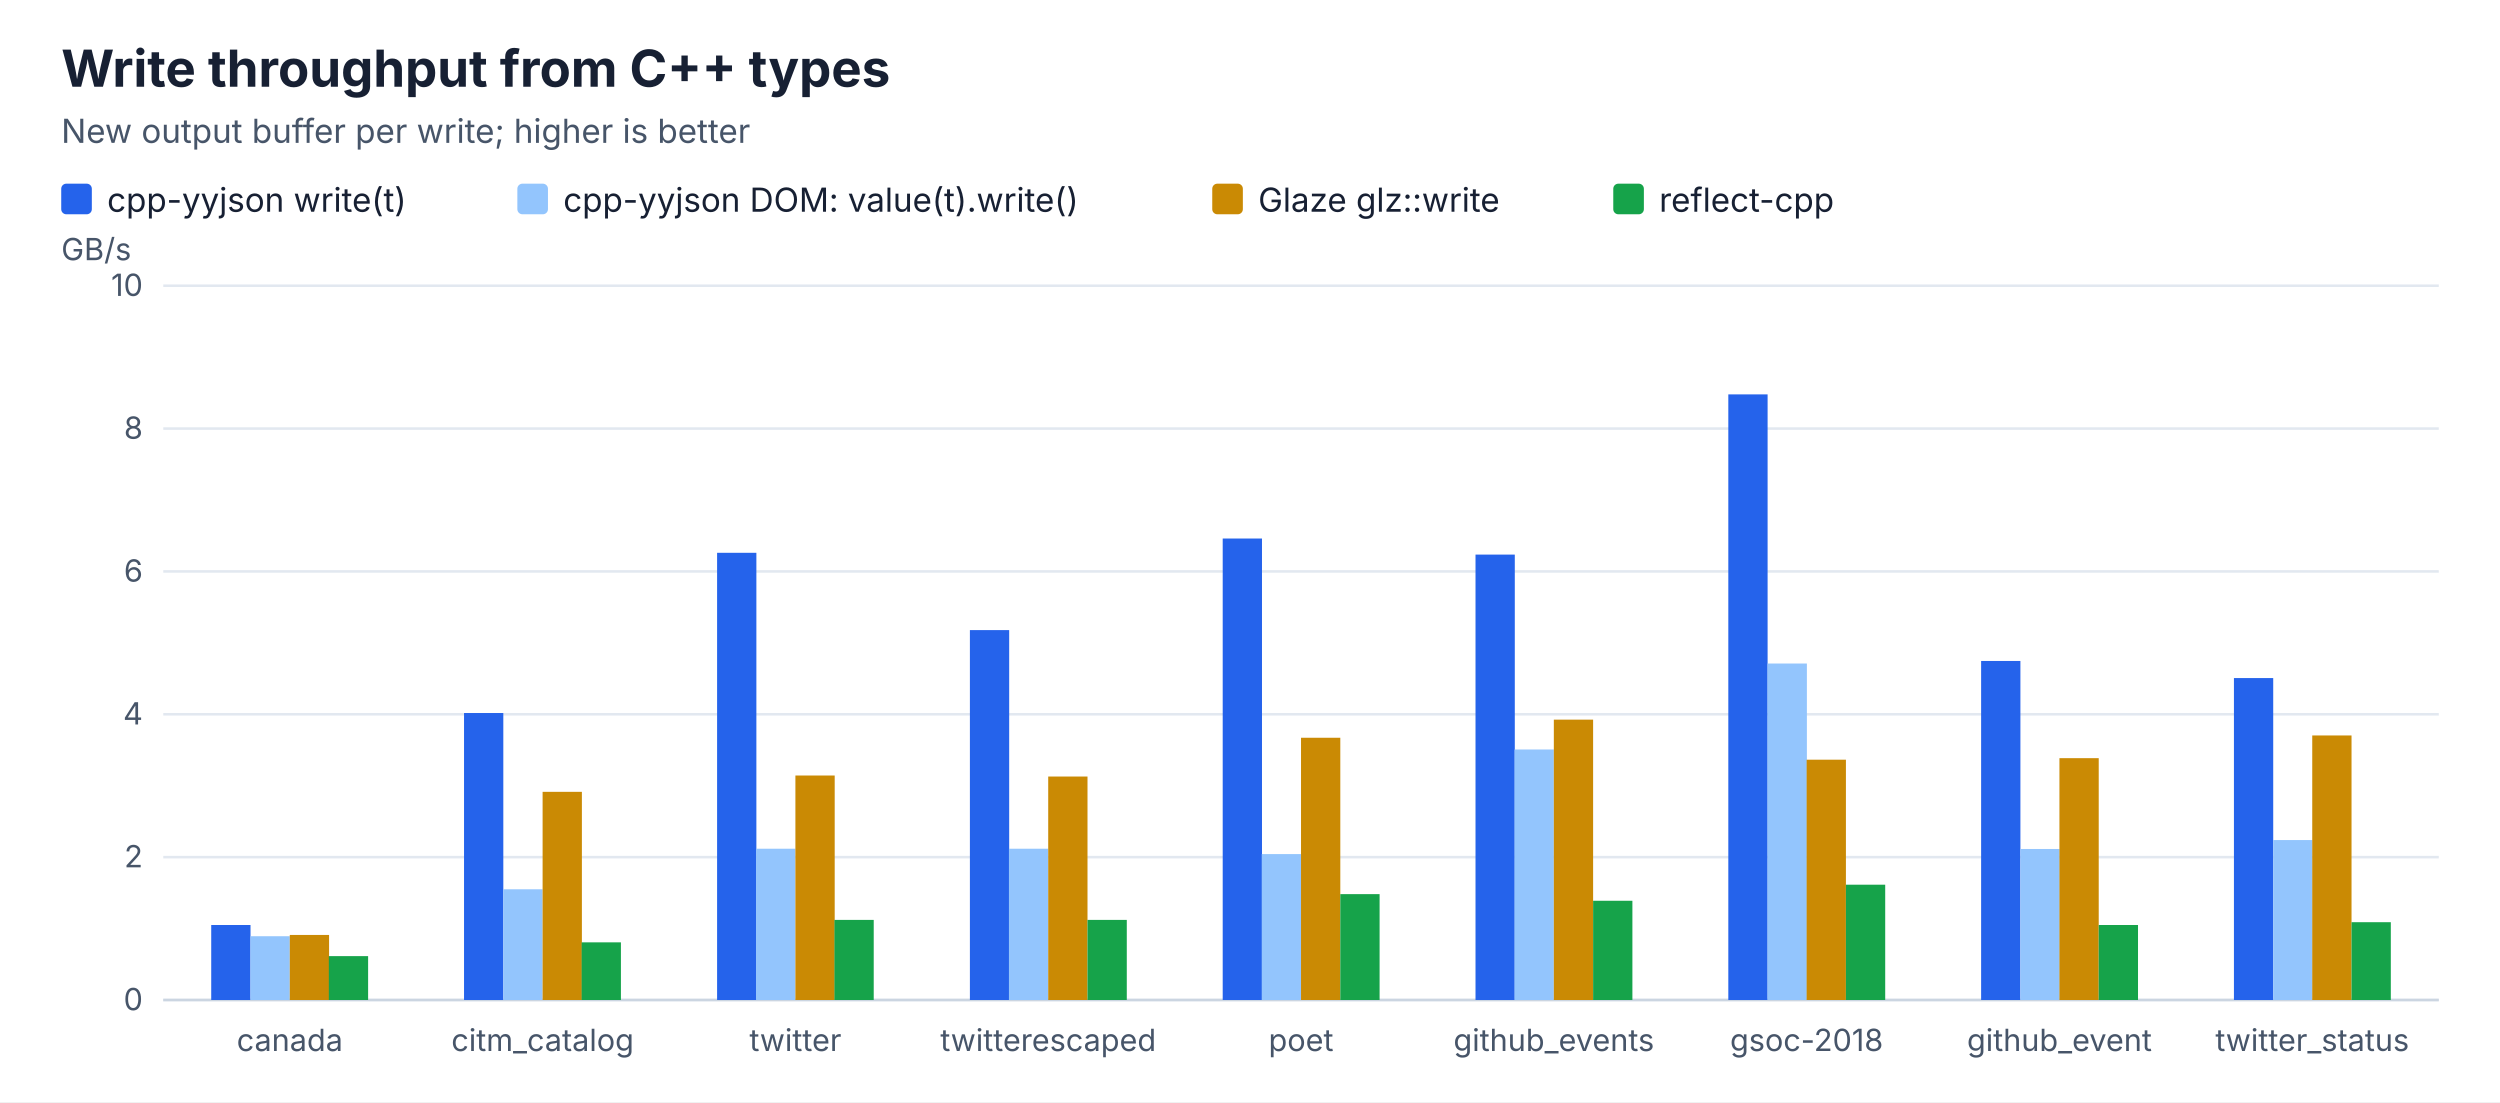
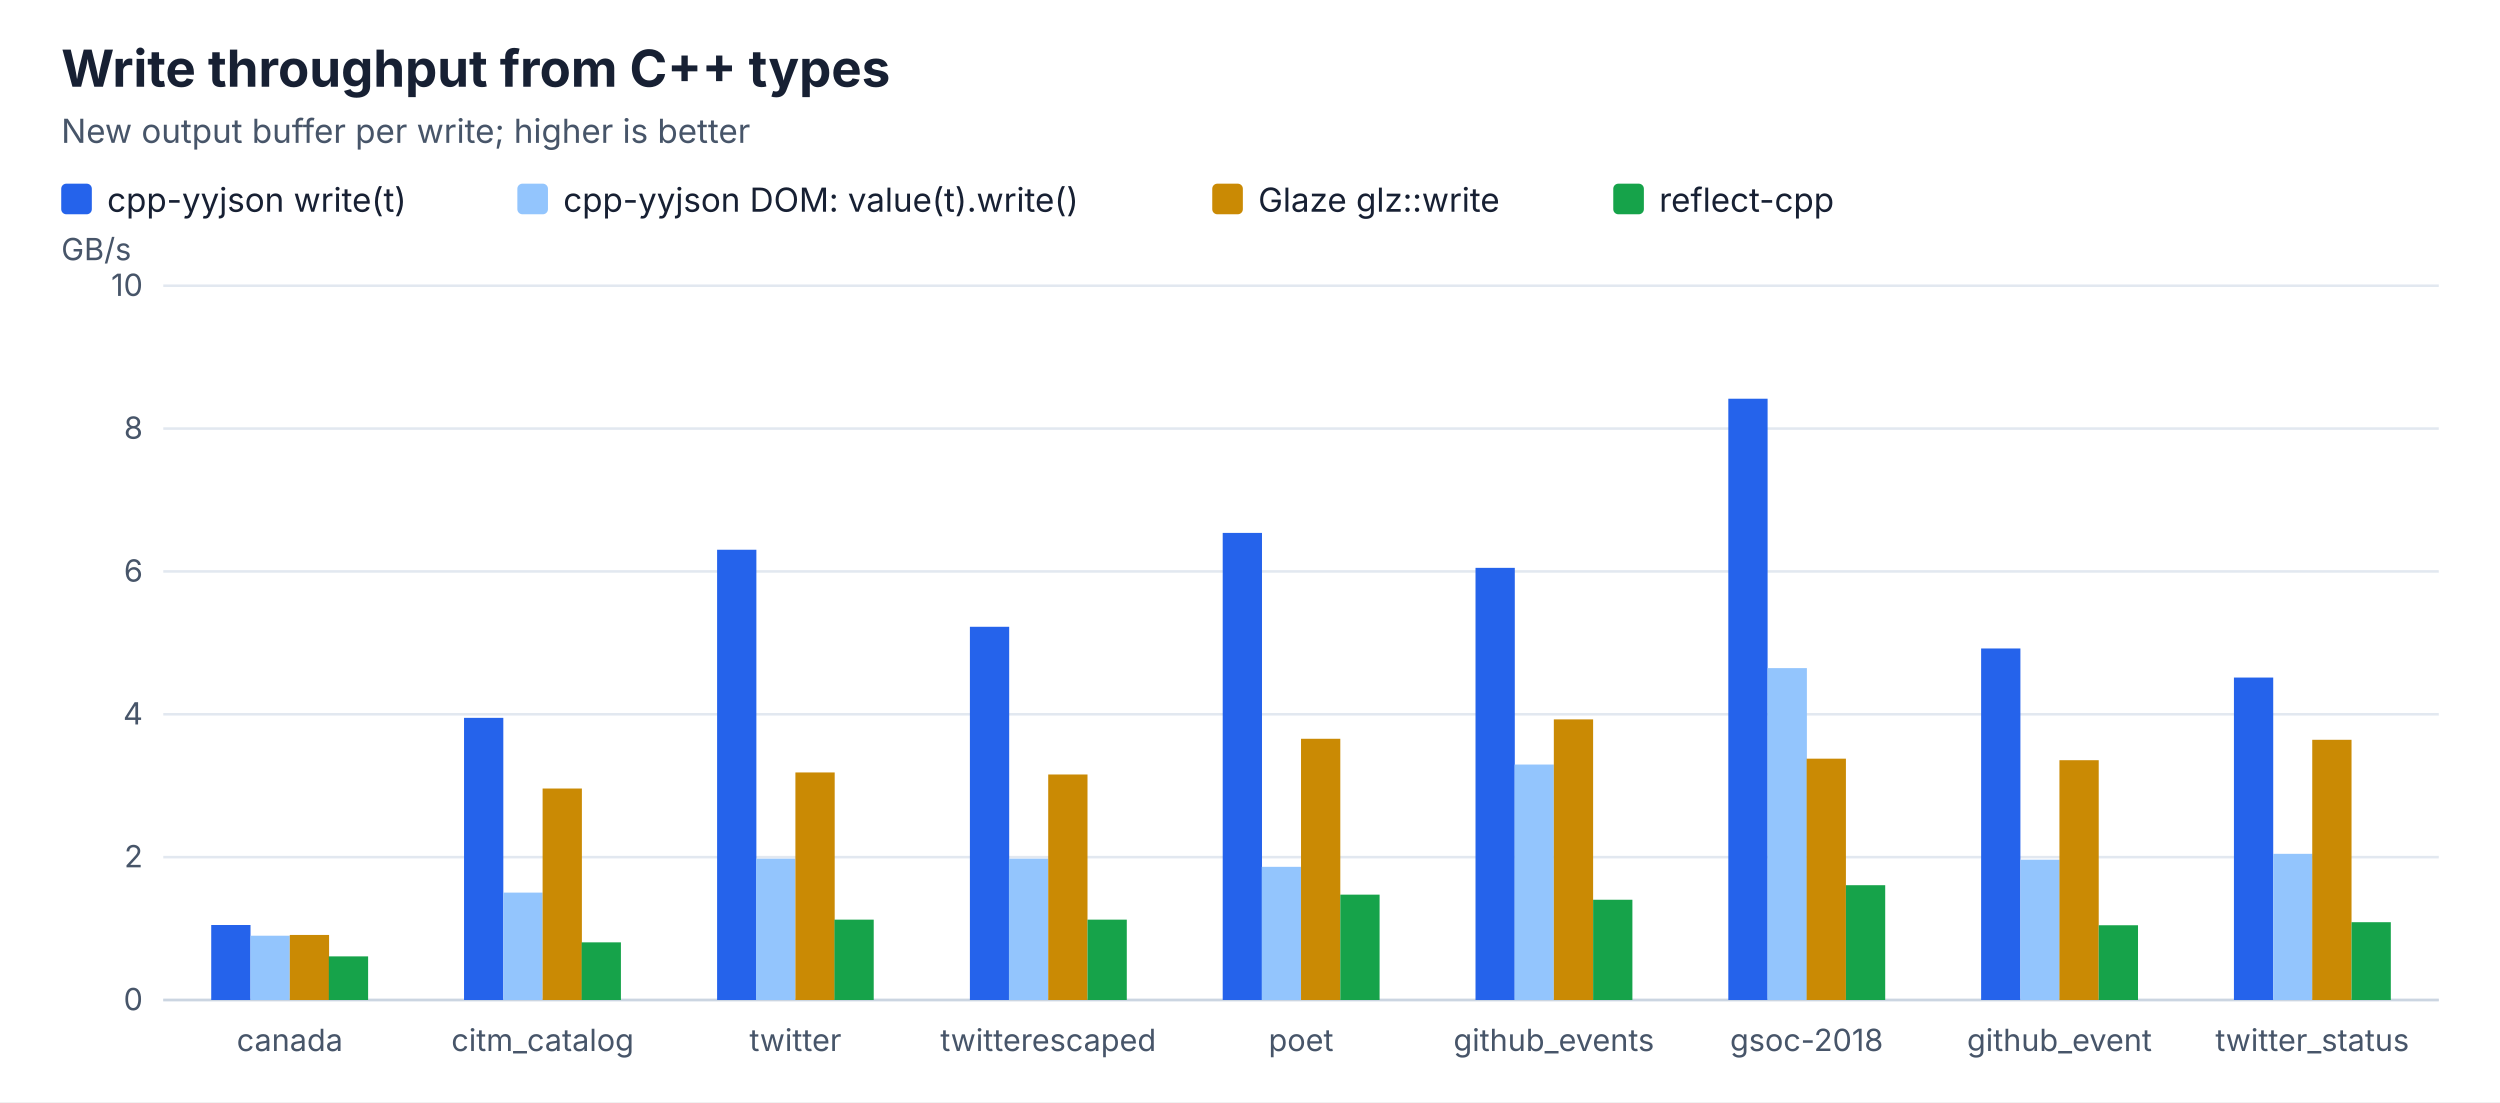
<svg xmlns="http://www.w3.org/2000/svg" width="980" height="432" viewBox="0 0 980 432">
  <rect width="100%" height="100%" fill="#ffffff" />
  <style>text{font-family:ui-sans-serif,system-ui,-apple-system,BlinkMacSystemFont,"Segoe UI",sans-serif;fill:#172033}.title{font-size:20px;font-weight:700}.subtitle{font-size:13px;fill:#475569}.label{font-size:13px}.value{font-size:12px;fill:#475569}.axis{stroke:#cbd5e1;stroke-width:1}.grid{stroke:#e2e8f0;stroke-width:1}</style>
  <text x="24" y="34" class="title">Write throughput from C++ types</text>
  <text x="24" y="56" class="subtitle">New output buffer per write; higher is better</text>
  <rect x="24.0" y="72" width="12" height="12" rx="2" fill="#2563eb" />
  <text x="42.0" y="83" class="label">cpp-yyjson write(t)</text>
  <rect x="202.8" y="72" width="12" height="12" rx="2" fill="#93c5fd" />
  <text x="220.8" y="83" class="label">cpp-yyjson DOM: value(t).write()</text>
  <rect x="475.2" y="72" width="12" height="12" rx="2" fill="#ca8a04" />
  <text x="493.2" y="83" class="label">Glaze glz::write</text>
  <rect x="632.4" y="72" width="12" height="12" rx="2" fill="#16a34a" />
  <text x="650.4" y="83" class="label">reflect-cpp</text>
  <line x1="64" y1="392.0" x2="956" y2="392.0" class="grid" />
  <text x="56" y="396.0" class="value" text-anchor="end">0</text>
  <line x1="64" y1="336.0" x2="956" y2="336.0" class="grid" />
  <text x="56" y="340.0" class="value" text-anchor="end">2</text>
  <line x1="64" y1="280.0" x2="956" y2="280.0" class="grid" />
  <text x="56" y="284.0" class="value" text-anchor="end">4</text>
  <line x1="64" y1="224.0" x2="956" y2="224.0" class="grid" />
  <text x="56" y="228.0" class="value" text-anchor="end">6</text>
  <line x1="64" y1="168.0" x2="956" y2="168.0" class="grid" />
  <text x="56" y="172.0" class="value" text-anchor="end">8</text>
  <line x1="64" y1="112.0" x2="956" y2="112.0" class="grid" />
  <text x="56" y="116.0" class="value" text-anchor="end">10</text>
  <text x="24" y="102" class="value">GB/s</text>
  <line x1="64" y1="392" x2="956" y2="392" class="axis" />
  <rect x="82.8" y="362.6" width="15.4" height="29.4" fill="#2563eb" />
-   <rect x="98.2" y="367.0" width="15.4" height="25.0" fill="#93c5fd" />
+   <rect x="98.2" y="366.8" width="15.4" height="25.2" fill="#93c5fd" />
  <rect x="113.6" y="366.5" width="15.4" height="25.5" fill="#ca8a04" />
-   <rect x="128.9" y="374.8" width="15.4" height="17.2" fill="#16a34a" />
+   <rect x="128.9" y="374.9" width="15.4" height="17.1" fill="#16a34a" />
  <text x="113.6" y="412" class="value" text-anchor="middle">canada</text>
-   <rect x="181.9" y="279.5" width="15.4" height="112.5" fill="#2563eb" />
-   <rect x="197.3" y="348.6" width="15.4" height="43.4" fill="#93c5fd" />
-   <rect x="212.7" y="310.4" width="15.4" height="81.6" fill="#ca8a04" />
+   <rect x="181.9" y="281.4" width="15.4" height="110.6" fill="#2563eb" />
+   <rect x="197.3" y="349.9" width="15.4" height="42.1" fill="#93c5fd" />
+   <rect x="212.7" y="309.1" width="15.4" height="82.9" fill="#ca8a04" />
  <rect x="228.0" y="369.4" width="15.4" height="22.6" fill="#16a34a" />
  <text x="212.7" y="412" class="value" text-anchor="middle">citm_catalog</text>
-   <rect x="281.1" y="216.7" width="15.4" height="175.3" fill="#2563eb" />
-   <rect x="296.4" y="332.7" width="15.4" height="59.3" fill="#93c5fd" />
-   <rect x="311.8" y="304.0" width="15.4" height="88.0" fill="#ca8a04" />
-   <rect x="327.1" y="360.6" width="15.4" height="31.4" fill="#16a34a" />
+   <rect x="281.1" y="215.5" width="15.4" height="176.5" fill="#2563eb" />
+   <rect x="296.4" y="336.6" width="15.4" height="55.4" fill="#93c5fd" />
+   <rect x="311.8" y="302.8" width="15.4" height="89.2" fill="#ca8a04" />
+   <rect x="327.1" y="360.5" width="15.4" height="31.5" fill="#16a34a" />
  <text x="311.8" y="412" class="value" text-anchor="middle">twitter</text>
-   <rect x="380.2" y="247.0" width="15.4" height="145.0" fill="#2563eb" />
-   <rect x="395.5" y="332.7" width="15.4" height="59.3" fill="#93c5fd" />
-   <rect x="410.9" y="304.4" width="15.4" height="87.6" fill="#ca8a04" />
-   <rect x="426.3" y="360.6" width="15.4" height="31.4" fill="#16a34a" />
+   <rect x="380.2" y="245.7" width="15.4" height="146.3" fill="#2563eb" />
+   <rect x="395.5" y="336.6" width="15.4" height="55.4" fill="#93c5fd" />
+   <rect x="410.9" y="303.6" width="15.4" height="88.4" fill="#ca8a04" />
+   <rect x="426.3" y="360.5" width="15.4" height="31.5" fill="#16a34a" />
  <text x="410.9" y="412" class="value" text-anchor="middle">twitterescaped</text>
-   <rect x="479.3" y="211.1" width="15.4" height="180.9" fill="#2563eb" />
-   <rect x="494.6" y="334.8" width="15.4" height="57.2" fill="#93c5fd" />
-   <rect x="510.0" y="289.2" width="15.4" height="102.8" fill="#ca8a04" />
-   <rect x="525.4" y="350.5" width="15.4" height="41.5" fill="#16a34a" />
+   <rect x="479.3" y="208.9" width="15.4" height="183.1" fill="#2563eb" />
+   <rect x="494.6" y="339.8" width="15.4" height="52.2" fill="#93c5fd" />
+   <rect x="510.0" y="289.6" width="15.4" height="102.4" fill="#ca8a04" />
+   <rect x="525.4" y="350.7" width="15.4" height="41.3" fill="#16a34a" />
  <text x="510.0" y="412" class="value" text-anchor="middle">poet</text>
-   <rect x="578.4" y="217.4" width="15.4" height="174.6" fill="#2563eb" />
-   <rect x="593.7" y="293.8" width="15.4" height="98.2" fill="#93c5fd" />
-   <rect x="609.1" y="282.1" width="15.4" height="109.9" fill="#ca8a04" />
-   <rect x="624.5" y="353.1" width="15.4" height="38.9" fill="#16a34a" />
+   <rect x="578.4" y="222.6" width="15.4" height="169.4" fill="#2563eb" />
+   <rect x="593.7" y="299.7" width="15.4" height="92.3" fill="#93c5fd" />
+   <rect x="609.1" y="282.0" width="15.4" height="110.0" fill="#ca8a04" />
+   <rect x="624.5" y="352.7" width="15.4" height="39.3" fill="#16a34a" />
  <text x="609.1" y="412" class="value" text-anchor="middle">github_events</text>
-   <rect x="677.5" y="154.6" width="15.4" height="237.4" fill="#2563eb" />
-   <rect x="692.9" y="260.1" width="15.4" height="131.9" fill="#93c5fd" />
-   <rect x="708.2" y="297.8" width="15.4" height="94.2" fill="#ca8a04" />
-   <rect x="723.6" y="346.8" width="15.4" height="45.2" fill="#16a34a" />
+   <rect x="677.5" y="156.3" width="15.4" height="235.7" fill="#2563eb" />
+   <rect x="692.9" y="261.9" width="15.4" height="130.1" fill="#93c5fd" />
+   <rect x="708.2" y="297.4" width="15.4" height="94.6" fill="#ca8a04" />
+   <rect x="723.6" y="347.0" width="15.4" height="45.0" fill="#16a34a" />
  <text x="708.2" y="412" class="value" text-anchor="middle">gsoc-2018</text>
-   <rect x="776.6" y="259.1" width="15.4" height="132.9" fill="#2563eb" />
-   <rect x="792.0" y="332.8" width="15.4" height="59.2" fill="#93c5fd" />
-   <rect x="807.3" y="297.2" width="15.4" height="94.8" fill="#ca8a04" />
-   <rect x="822.7" y="362.6" width="15.4" height="29.4" fill="#16a34a" />
+   <rect x="776.6" y="254.2" width="15.4" height="137.8" fill="#2563eb" />
+   <rect x="792.0" y="337.0" width="15.4" height="55.0" fill="#93c5fd" />
+   <rect x="807.3" y="298.0" width="15.4" height="94.0" fill="#ca8a04" />
+   <rect x="822.7" y="362.7" width="15.4" height="29.3" fill="#16a34a" />
  <text x="807.3" y="412" class="value" text-anchor="middle">github_event</text>
-   <rect x="875.7" y="265.8" width="15.4" height="126.2" fill="#2563eb" />
-   <rect x="891.1" y="329.3" width="15.4" height="62.7" fill="#93c5fd" />
-   <rect x="906.4" y="288.3" width="15.4" height="103.7" fill="#ca8a04" />
+   <rect x="875.7" y="265.6" width="15.4" height="126.4" fill="#2563eb" />
+   <rect x="891.1" y="334.7" width="15.4" height="57.3" fill="#93c5fd" />
+   <rect x="906.4" y="290.0" width="15.4" height="102.0" fill="#ca8a04" />
  <rect x="921.8" y="361.5" width="15.4" height="30.5" fill="#16a34a" />
  <text x="906.4" y="412" class="value" text-anchor="middle">twitter_status</text>
</svg>
